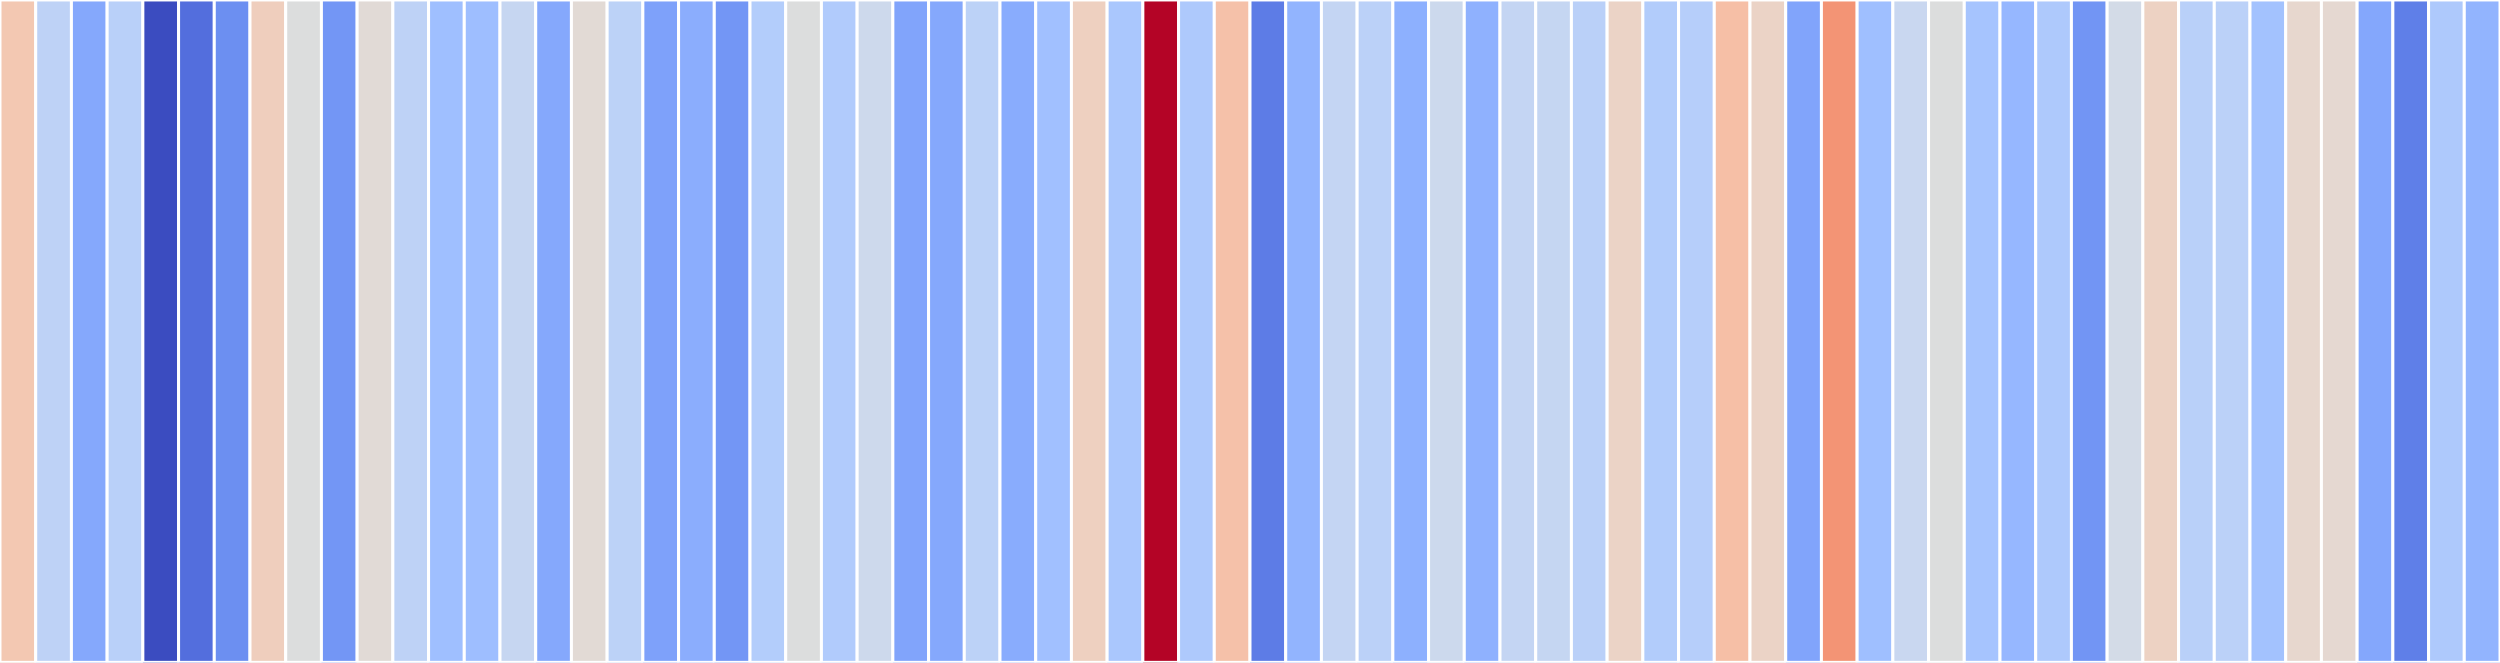
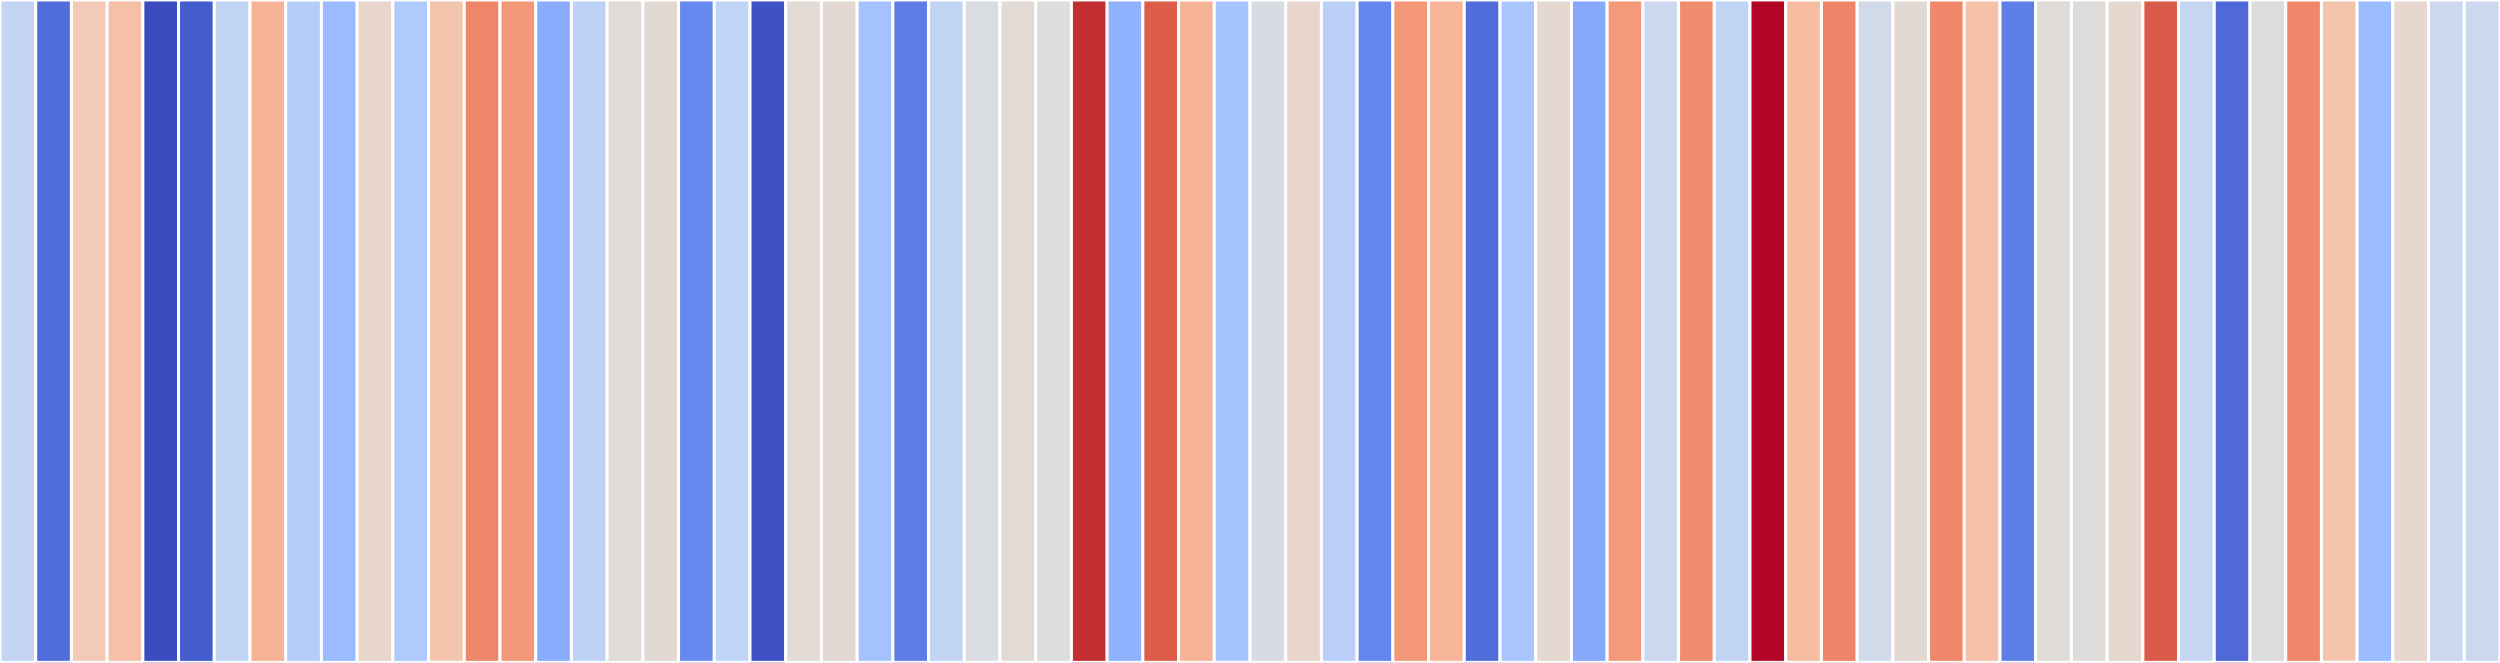
<svg xmlns="http://www.w3.org/2000/svg" width="837pt" height="221.76pt" viewBox="0 0 837 221.76" version="1.1">
  <defs>
    <style type="text/css">*{stroke-linejoin: round; stroke-linecap: butt}</style>
  </defs>
  <g id="figure_1">
    <g id="patch_1">
      <path d="M 0 221.76  L 837 221.76  L 837 0  L 0 0  z " style="fill: #ffffff" />
    </g>
    <g id="axes_1">
      <g id="QuadMesh_1">
-         <path d="M 0 -0  L 11.957 -0  L 11.957 221.76  L 0 221.76  L 0 -0  " clip-path="url(#pe7f53d2774)" style="fill: #f3c8b2; stroke: #ffffff" />
-         <path d="M 11.957 -0  L 23.914 -0  L 23.914 221.76  L 11.957 221.76  L 11.957 -0  " clip-path="url(#pe7f53d2774)" style="fill: #bed2f6; stroke: #ffffff" />
-         <path d="M 23.914 -0  L 35.871 -0  L 35.871 221.76  L 23.914 221.76  L 23.914 -0  " clip-path="url(#pe7f53d2774)" style="fill: #85a8fc; stroke: #ffffff" />
-         <path d="M 35.871 -0  L 47.829 -0  L 47.829 221.76  L 35.871 221.76  L 35.871 -0  " clip-path="url(#pe7f53d2774)" style="fill: #b9d0f9; stroke: #ffffff" />
-         <path d="M 47.829 -0  L 59.786 -0  L 59.786 221.76  L 47.829 221.76  L 47.829 -0  " clip-path="url(#pe7f53d2774)" style="fill: #3b4cc0; stroke: #ffffff" />
-         <path d="M 59.786 -0  L 71.743 -0  L 71.743 221.76  L 59.786 221.76  L 59.786 -0  " clip-path="url(#pe7f53d2774)" style="fill: #536edd; stroke: #ffffff" />
-         <path d="M 71.743 -0  L 83.7 -0  L 83.7 221.76  L 71.743 221.76  L 71.743 -0  " clip-path="url(#pe7f53d2774)" style="fill: #6c8ff1; stroke: #ffffff" />
-         <path d="M 83.7 -0  L 95.657 -0  L 95.657 221.76  L 83.7 221.76  L 83.7 -0  " clip-path="url(#pe7f53d2774)" style="fill: #efcebd; stroke: #ffffff" />
-         <path d="M 95.657 -0  L 107.614 -0  L 107.614 221.76  L 95.657 221.76  L 95.657 -0  " clip-path="url(#pe7f53d2774)" style="fill: #dcdddd; stroke: #ffffff" />
-         <path d="M 107.614 -0  L 119.571 -0  L 119.571 221.76  L 107.614 221.76  L 107.614 -0  " clip-path="url(#pe7f53d2774)" style="fill: #7396f5; stroke: #ffffff" />
-         <path d="M 119.571 -0  L 131.529 -0  L 131.529 221.76  L 119.571 221.76  L 119.571 -0  " clip-path="url(#pe7f53d2774)" style="fill: #e1dad6; stroke: #ffffff" />
-         <path d="M 131.529 -0  L 143.486 -0  L 143.486 221.76  L 131.529 221.76  L 131.529 -0  " clip-path="url(#pe7f53d2774)" style="fill: #bed2f6; stroke: #ffffff" />
-         <path d="M 143.486 -0  L 155.443 -0  L 155.443 221.76  L 143.486 221.76  L 143.486 -0  " clip-path="url(#pe7f53d2774)" style="fill: #9fbfff; stroke: #ffffff" />
-         <path d="M 155.443 -0  L 167.4 -0  L 167.4 221.76  L 155.443 221.76  L 155.443 -0  " clip-path="url(#pe7f53d2774)" style="fill: #9ebeff; stroke: #ffffff" />
-         <path d="M 167.4 -0  L 179.357 -0  L 179.357 221.76  L 167.4 221.76  L 167.4 -0  " clip-path="url(#pe7f53d2774)" style="fill: #c6d6f1; stroke: #ffffff" />
-         <path d="M 179.357 -0  L 191.314 -0  L 191.314 221.76  L 179.357 221.76  L 179.357 -0  " clip-path="url(#pe7f53d2774)" style="fill: #85a8fc; stroke: #ffffff" />
-         <path d="M 191.314 -0  L 203.271 -0  L 203.271 221.76  L 191.314 221.76  L 191.314 -0  " clip-path="url(#pe7f53d2774)" style="fill: #e2dad5; stroke: #ffffff" />
-         <path d="M 203.271 -0  L 215.229 -0  L 215.229 221.76  L 203.271 221.76  L 203.271 -0  " clip-path="url(#pe7f53d2774)" style="fill: #bcd2f7; stroke: #ffffff" />
-         <path d="M 215.229 -0  L 227.186 -0  L 227.186 221.76  L 215.229 221.76  L 215.229 -0  " clip-path="url(#pe7f53d2774)" style="fill: #7ea1fa; stroke: #ffffff" />
-         <path d="M 227.186 -0  L 239.143 -0  L 239.143 221.76  L 227.186 221.76  L 227.186 -0  " clip-path="url(#pe7f53d2774)" style="fill: #8badfd; stroke: #ffffff" />
-         <path d="M 239.143 -0  L 251.1 -0  L 251.1 221.76  L 239.143 221.76  L 239.143 -0  " clip-path="url(#pe7f53d2774)" style="fill: #7396f5; stroke: #ffffff" />
-         <path d="M 251.1 -0  L 263.057 -0  L 263.057 221.76  L 251.1 221.76  L 251.1 -0  " clip-path="url(#pe7f53d2774)" style="fill: #b3cdfb; stroke: #ffffff" />
-         <path d="M 263.057 -0  L 275.014 -0  L 275.014 221.76  L 263.057 221.76  L 263.057 -0  " clip-path="url(#pe7f53d2774)" style="fill: #dcdddd; stroke: #ffffff" />
-         <path d="M 275.014 -0  L 286.971 -0  L 286.971 221.76  L 275.014 221.76  L 275.014 -0  " clip-path="url(#pe7f53d2774)" style="fill: #b1cbfc; stroke: #ffffff" />
-         <path d="M 286.971 -0  L 298.929 -0  L 298.929 221.76  L 286.971 221.76  L 286.971 -0  " clip-path="url(#pe7f53d2774)" style="fill: #cdd9ec; stroke: #ffffff" />
-         <path d="M 298.929 -0  L 310.886 -0  L 310.886 221.76  L 298.929 221.76  L 298.929 -0  " clip-path="url(#pe7f53d2774)" style="fill: #81a4fb; stroke: #ffffff" />
-         <path d="M 310.886 -0  L 322.843 -0  L 322.843 221.76  L 310.886 221.76  L 310.886 -0  " clip-path="url(#pe7f53d2774)" style="fill: #85a8fc; stroke: #ffffff" />
-         <path d="M 322.843 -0  L 334.8 -0  L 334.8 221.76  L 322.843 221.76  L 322.843 -0  " clip-path="url(#pe7f53d2774)" style="fill: #bcd2f7; stroke: #ffffff" />
-         <path d="M 334.8 -0  L 346.757 -0  L 346.757 221.76  L 334.8 221.76  L 334.8 -0  " clip-path="url(#pe7f53d2774)" style="fill: #89acfd; stroke: #ffffff" />
-         <path d="M 346.757 -0  L 358.714 -0  L 358.714 221.76  L 346.757 221.76  L 346.757 -0  " clip-path="url(#pe7f53d2774)" style="fill: #a1c0ff; stroke: #ffffff" />
-         <path d="M 358.714 -0  L 370.671 -0  L 370.671 221.76  L 358.714 221.76  L 358.714 -0  " clip-path="url(#pe7f53d2774)" style="fill: #eed0c0; stroke: #ffffff" />
-         <path d="M 370.671 -0  L 382.629 -0  L 382.629 221.76  L 370.671 221.76  L 370.671 -0  " clip-path="url(#pe7f53d2774)" style="fill: #aac7fd; stroke: #ffffff" />
-         <path d="M 382.629 -0  L 394.586 -0  L 394.586 221.76  L 382.629 221.76  L 382.629 -0  " clip-path="url(#pe7f53d2774)" style="fill: #b40426; stroke: #ffffff" />
-         <path d="M 394.586 -0  L 406.543 -0  L 406.543 221.76  L 394.586 221.76  L 394.586 -0  " clip-path="url(#pe7f53d2774)" style="fill: #aec9fc; stroke: #ffffff" />
-         <path d="M 406.543 -0  L 418.5 -0  L 418.5 221.76  L 406.543 221.76  L 406.543 -0  " clip-path="url(#pe7f53d2774)" style="fill: #f5c1a9; stroke: #ffffff" />
-         <path d="M 418.5 -0  L 430.457 -0  L 430.457 221.76  L 418.5 221.76  L 418.5 -0  " clip-path="url(#pe7f53d2774)" style="fill: #5d7ce6; stroke: #ffffff" />
-         <path d="M 430.457 -0  L 442.414 -0  L 442.414 221.76  L 430.457 221.76  L 430.457 -0  " clip-path="url(#pe7f53d2774)" style="fill: #92b4fe; stroke: #ffffff" />
-         <path d="M 442.414 -0  L 454.371 -0  L 454.371 221.76  L 442.414 221.76  L 442.414 -0  " clip-path="url(#pe7f53d2774)" style="fill: #c4d5f3; stroke: #ffffff" />
-         <path d="M 454.371 -0  L 466.329 -0  L 466.329 221.76  L 454.371 221.76  L 454.371 -0  " clip-path="url(#pe7f53d2774)" style="fill: #bbd1f8; stroke: #ffffff" />
-         <path d="M 466.329 -0  L 478.286 -0  L 478.286 221.76  L 466.329 221.76  L 466.329 -0  " clip-path="url(#pe7f53d2774)" style="fill: #8db0fe; stroke: #ffffff" />
-         <path d="M 478.286 -0  L 490.243 -0  L 490.243 221.76  L 478.286 221.76  L 478.286 -0  " clip-path="url(#pe7f53d2774)" style="fill: #ccd9ed; stroke: #ffffff" />
-         <path d="M 490.243 -0  L 502.2 -0  L 502.2 221.76  L 490.243 221.76  L 490.243 -0  " clip-path="url(#pe7f53d2774)" style="fill: #8fb1fe; stroke: #ffffff" />
-         <path d="M 502.2 -0  L 514.157 -0  L 514.157 221.76  L 502.2 221.76  L 502.2 -0  " clip-path="url(#pe7f53d2774)" style="fill: #c4d5f3; stroke: #ffffff" />
-         <path d="M 514.157 -0  L 526.114 -0  L 526.114 221.76  L 514.157 221.76  L 514.157 -0  " clip-path="url(#pe7f53d2774)" style="fill: #c5d6f2; stroke: #ffffff" />
-         <path d="M 526.114 -0  L 538.071 -0  L 538.071 221.76  L 526.114 221.76  L 526.114 -0  " clip-path="url(#pe7f53d2774)" style="fill: #bad0f8; stroke: #ffffff" />
-         <path d="M 538.071 -0  L 550.029 -0  L 550.029 221.76  L 538.071 221.76  L 538.071 -0  " clip-path="url(#pe7f53d2774)" style="fill: #ebd3c6; stroke: #ffffff" />
-         <path d="M 550.029 -0  L 561.986 -0  L 561.986 221.76  L 550.029 221.76  L 550.029 -0  " clip-path="url(#pe7f53d2774)" style="fill: #b2ccfb; stroke: #ffffff" />
-         <path d="M 561.986 -0  L 573.943 -0  L 573.943 221.76  L 561.986 221.76  L 561.986 -0  " clip-path="url(#pe7f53d2774)" style="fill: #b6cefa; stroke: #ffffff" />
-         <path d="M 573.943 -0  L 585.9 -0  L 585.9 221.76  L 573.943 221.76  L 573.943 -0  " clip-path="url(#pe7f53d2774)" style="fill: #f6bfa6; stroke: #ffffff" />
-         <path d="M 585.9 -0  L 597.857 -0  L 597.857 221.76  L 585.9 221.76  L 585.9 -0  " clip-path="url(#pe7f53d2774)" style="fill: #ebd3c6; stroke: #ffffff" />
-         <path d="M 597.857 -0  L 609.814 -0  L 609.814 221.76  L 597.857 221.76  L 597.857 -0  " clip-path="url(#pe7f53d2774)" style="fill: #81a4fb; stroke: #ffffff" />
-         <path d="M 609.814 -0  L 621.771 -0  L 621.771 221.76  L 609.814 221.76  L 609.814 -0  " clip-path="url(#pe7f53d2774)" style="fill: #f39475; stroke: #ffffff" />
-         <path d="M 621.771 -0  L 633.729 -0  L 633.729 221.76  L 621.771 221.76  L 621.771 -0  " clip-path="url(#pe7f53d2774)" style="fill: #9fbfff; stroke: #ffffff" />
-         <path d="M 633.729 -0  L 645.686 -0  L 645.686 221.76  L 633.729 221.76  L 633.729 -0  " clip-path="url(#pe7f53d2774)" style="fill: #c9d7f0; stroke: #ffffff" />
-         <path d="M 645.686 -0  L 657.643 -0  L 657.643 221.76  L 645.686 221.76  L 645.686 -0  " clip-path="url(#pe7f53d2774)" style="fill: #dcdddd; stroke: #ffffff" />
-         <path d="M 657.643 -0  L 669.6 -0  L 669.6 221.76  L 657.643 221.76  L 657.643 -0  " clip-path="url(#pe7f53d2774)" style="fill: #a6c4fe; stroke: #ffffff" />
-         <path d="M 669.6 -0  L 681.557 -0  L 681.557 221.76  L 669.6 221.76  L 669.6 -0  " clip-path="url(#pe7f53d2774)" style="fill: #96b7ff; stroke: #ffffff" />
-         <path d="M 681.557 -0  L 693.514 -0  L 693.514 221.76  L 681.557 221.76  L 681.557 -0  " clip-path="url(#pe7f53d2774)" style="fill: #aec9fc; stroke: #ffffff" />
-         <path d="M 693.514 -0  L 705.471 -0  L 705.471 221.76  L 693.514 221.76  L 693.514 -0  " clip-path="url(#pe7f53d2774)" style="fill: #7295f4; stroke: #ffffff" />
-         <path d="M 705.471 -0  L 717.429 -0  L 717.429 221.76  L 705.471 221.76  L 705.471 -0  " clip-path="url(#pe7f53d2774)" style="fill: #d3dbe7; stroke: #ffffff" />
-         <path d="M 717.429 -0  L 729.386 -0  L 729.386 221.76  L 717.429 221.76  L 717.429 -0  " clip-path="url(#pe7f53d2774)" style="fill: #edd2c3; stroke: #ffffff" />
-         <path d="M 729.386 -0  L 741.343 -0  L 741.343 221.76  L 729.386 221.76  L 729.386 -0  " clip-path="url(#pe7f53d2774)" style="fill: #b9d0f9; stroke: #ffffff" />
-         <path d="M 741.343 -0  L 753.3 -0  L 753.3 221.76  L 741.343 221.76  L 741.343 -0  " clip-path="url(#pe7f53d2774)" style="fill: #bbd1f8; stroke: #ffffff" />
-         <path d="M 753.3 -0  L 765.257 -0  L 765.257 221.76  L 753.3 221.76  L 753.3 -0  " clip-path="url(#pe7f53d2774)" style="fill: #a3c2fe; stroke: #ffffff" />
-         <path d="M 765.257 -0  L 777.214 -0  L 777.214 221.76  L 765.257 221.76  L 765.257 -0  " clip-path="url(#pe7f53d2774)" style="fill: #e7d7ce; stroke: #ffffff" />
-         <path d="M 777.214 -0  L 789.171 -0  L 789.171 221.76  L 777.214 221.76  L 777.214 -0  " clip-path="url(#pe7f53d2774)" style="fill: #e5d8d1; stroke: #ffffff" />
-         <path d="M 789.171 -0  L 801.129 -0  L 801.129 221.76  L 789.171 221.76  L 789.171 -0  " clip-path="url(#pe7f53d2774)" style="fill: #84a7fc; stroke: #ffffff" />
-         <path d="M 801.129 -0  L 813.086 -0  L 813.086 221.76  L 801.129 221.76  L 801.129 -0  " clip-path="url(#pe7f53d2774)" style="fill: #5f7fe8; stroke: #ffffff" />
-         <path d="M 813.086 -0  L 825.043 -0  L 825.043 221.76  L 813.086 221.76  L 813.086 -0  " clip-path="url(#pe7f53d2774)" style="fill: #aec9fc; stroke: #ffffff" />
-         <path d="M 825.043 -0  L 837 -0  L 837 221.76  L 825.043 221.76  L 825.043 -0  " clip-path="url(#pe7f53d2774)" style="fill: #92b4fe; stroke: #ffffff" />
+         <path d="M 0 -0  L 11.957 -0  L 11.957 221.76  L 0 221.76  L 0 -0  " clip-path="url(#pe00abbdfe9)" style="fill: #c4d5f3; stroke: #ffffff" />
+         <path d="M 11.957 -0  L 23.914 -0  L 23.914 221.76  L 11.957 221.76  L 11.957 -0  " clip-path="url(#pe00abbdfe9)" style="fill: #516ddb; stroke: #ffffff" />
+         <path d="M 23.914 -0  L 35.871 -0  L 35.871 221.76  L 23.914 221.76  L 23.914 -0  " clip-path="url(#pe00abbdfe9)" style="fill: #f2cab5; stroke: #ffffff" />
+         <path d="M 35.871 -0  L 47.829 -0  L 47.829 221.76  L 35.871 221.76  L 35.871 -0  " clip-path="url(#pe00abbdfe9)" style="fill: #f5c0a7; stroke: #ffffff" />
+         <path d="M 47.829 -0  L 59.786 -0  L 59.786 221.76  L 47.829 221.76  L 47.829 -0  " clip-path="url(#pe00abbdfe9)" style="fill: #3b4cc0; stroke: #ffffff" />
+         <path d="M 59.786 -0  L 71.743 -0  L 71.743 221.76  L 59.786 221.76  L 59.786 -0  " clip-path="url(#pe00abbdfe9)" style="fill: #455cce; stroke: #ffffff" />
+         <path d="M 71.743 -0  L 83.7 -0  L 83.7 221.76  L 71.743 221.76  L 71.743 -0  " clip-path="url(#pe00abbdfe9)" style="fill: #c1d4f4; stroke: #ffffff" />
+         <path d="M 83.7 -0  L 95.657 -0  L 95.657 221.76  L 83.7 221.76  L 83.7 -0  " clip-path="url(#pe00abbdfe9)" style="fill: #f7b396; stroke: #ffffff" />
+         <path d="M 95.657 -0  L 107.614 -0  L 107.614 221.76  L 95.657 221.76  L 95.657 -0  " clip-path="url(#pe00abbdfe9)" style="fill: #b5cdfa; stroke: #ffffff" />
+         <path d="M 107.614 -0  L 119.571 -0  L 119.571 221.76  L 107.614 221.76  L 107.614 -0  " clip-path="url(#pe00abbdfe9)" style="fill: #9abbff; stroke: #ffffff" />
+         <path d="M 119.571 -0  L 131.529 -0  L 131.529 221.76  L 119.571 221.76  L 119.571 -0  " clip-path="url(#pe00abbdfe9)" style="fill: #e8d6cc; stroke: #ffffff" />
+         <path d="M 131.529 -0  L 143.486 -0  L 143.486 221.76  L 131.529 221.76  L 131.529 -0  " clip-path="url(#pe00abbdfe9)" style="fill: #afcafc; stroke: #ffffff" />
+         <path d="M 143.486 -0  L 155.443 -0  L 155.443 221.76  L 143.486 221.76  L 143.486 -0  " clip-path="url(#pe00abbdfe9)" style="fill: #f4c5ad; stroke: #ffffff" />
+         <path d="M 155.443 -0  L 167.4 -0  L 167.4 221.76  L 155.443 221.76  L 155.443 -0  " clip-path="url(#pe00abbdfe9)" style="fill: #ee8669; stroke: #ffffff" />
+         <path d="M 167.4 -0  L 179.357 -0  L 179.357 221.76  L 167.4 221.76  L 167.4 -0  " clip-path="url(#pe00abbdfe9)" style="fill: #f4987a; stroke: #ffffff" />
+         <path d="M 179.357 -0  L 191.314 -0  L 191.314 221.76  L 179.357 221.76  L 179.357 -0  " clip-path="url(#pe00abbdfe9)" style="fill: #89acfd; stroke: #ffffff" />
+         <path d="M 191.314 -0  L 203.271 -0  L 203.271 221.76  L 191.314 221.76  L 191.314 -0  " clip-path="url(#pe00abbdfe9)" style="fill: #bed2f6; stroke: #ffffff" />
+         <path d="M 203.271 -0  L 215.229 -0  L 215.229 221.76  L 203.271 221.76  L 203.271 -0  " clip-path="url(#pe00abbdfe9)" style="fill: #dfdbd9; stroke: #ffffff" />
+         <path d="M 215.229 -0  L 227.186 -0  L 227.186 221.76  L 215.229 221.76  L 215.229 -0  " clip-path="url(#pe00abbdfe9)" style="fill: #e3d9d3; stroke: #ffffff" />
+         <path d="M 227.186 -0  L 239.143 -0  L 239.143 221.76  L 227.186 221.76  L 227.186 -0  " clip-path="url(#pe00abbdfe9)" style="fill: #6788ee; stroke: #ffffff" />
+         <path d="M 239.143 -0  L 251.1 -0  L 251.1 221.76  L 239.143 221.76  L 239.143 -0  " clip-path="url(#pe00abbdfe9)" style="fill: #c0d4f5; stroke: #ffffff" />
+         <path d="M 251.1 -0  L 263.057 -0  L 263.057 221.76  L 251.1 221.76  L 251.1 -0  " clip-path="url(#pe00abbdfe9)" style="fill: #3e51c5; stroke: #ffffff" />
+         <path d="M 263.057 -0  L 275.014 -0  L 275.014 221.76  L 263.057 221.76  L 263.057 -0  " clip-path="url(#pe00abbdfe9)" style="fill: #e2dad5; stroke: #ffffff" />
+         <path d="M 275.014 -0  L 286.971 -0  L 286.971 221.76  L 275.014 221.76  L 275.014 -0  " clip-path="url(#pe00abbdfe9)" style="fill: #e4d9d2; stroke: #ffffff" />
+         <path d="M 286.971 -0  L 298.929 -0  L 298.929 221.76  L 286.971 221.76  L 286.971 -0  " clip-path="url(#pe00abbdfe9)" style="fill: #a3c2fe; stroke: #ffffff" />
+         <path d="M 298.929 -0  L 310.886 -0  L 310.886 221.76  L 298.929 221.76  L 298.929 -0  " clip-path="url(#pe00abbdfe9)" style="fill: #5e7de7; stroke: #ffffff" />
+         <path d="M 310.886 -0  L 322.843 -0  L 322.843 221.76  L 310.886 221.76  L 310.886 -0  " clip-path="url(#pe00abbdfe9)" style="fill: #c1d4f4; stroke: #ffffff" />
+         <path d="M 322.843 -0  L 334.8 -0  L 334.8 221.76  L 322.843 221.76  L 322.843 -0  " clip-path="url(#pe00abbdfe9)" style="fill: #d9dce1; stroke: #ffffff" />
+         <path d="M 334.8 -0  L 346.757 -0  L 346.757 221.76  L 334.8 221.76  L 334.8 -0  " clip-path="url(#pe00abbdfe9)" style="fill: #e2dad5; stroke: #ffffff" />
+         <path d="M 346.757 -0  L 358.714 -0  L 358.714 221.76  L 346.757 221.76  L 346.757 -0  " clip-path="url(#pe00abbdfe9)" style="fill: #dcdddd; stroke: #ffffff" />
+         <path d="M 358.714 -0  L 370.671 -0  L 370.671 221.76  L 358.714 221.76  L 358.714 -0  " clip-path="url(#pe00abbdfe9)" style="fill: #c32e31; stroke: #ffffff" />
+         <path d="M 370.671 -0  L 382.629 -0  L 382.629 221.76  L 370.671 221.76  L 370.671 -0  " clip-path="url(#pe00abbdfe9)" style="fill: #90b2fe; stroke: #ffffff" />
+         <path d="M 382.629 -0  L 394.586 -0  L 394.586 221.76  L 382.629 221.76  L 382.629 -0  " clip-path="url(#pe00abbdfe9)" style="fill: #dc5d4a; stroke: #ffffff" />
+         <path d="M 394.586 -0  L 406.543 -0  L 406.543 221.76  L 394.586 221.76  L 394.586 -0  " clip-path="url(#pe00abbdfe9)" style="fill: #f7b396; stroke: #ffffff" />
+         <path d="M 406.543 -0  L 418.5 -0  L 418.5 221.76  L 406.543 221.76  L 406.543 -0  " clip-path="url(#pe00abbdfe9)" style="fill: #a5c3fe; stroke: #ffffff" />
+         <path d="M 418.5 -0  L 430.457 -0  L 430.457 221.76  L 418.5 221.76  L 418.5 -0  " clip-path="url(#pe00abbdfe9)" style="fill: #d7dce3; stroke: #ffffff" />
+         <path d="M 430.457 -0  L 442.414 -0  L 442.414 221.76  L 430.457 221.76  L 430.457 -0  " clip-path="url(#pe00abbdfe9)" style="fill: #e8d6cc; stroke: #ffffff" />
+         <path d="M 442.414 -0  L 454.371 -0  L 454.371 221.76  L 442.414 221.76  L 442.414 -0  " clip-path="url(#pe00abbdfe9)" style="fill: #bad0f8; stroke: #ffffff" />
+         <path d="M 454.371 -0  L 466.329 -0  L 466.329 221.76  L 454.371 221.76  L 454.371 -0  " clip-path="url(#pe00abbdfe9)" style="fill: #6485ec; stroke: #ffffff" />
+         <path d="M 466.329 -0  L 478.286 -0  L 478.286 221.76  L 466.329 221.76  L 466.329 -0  " clip-path="url(#pe00abbdfe9)" style="fill: #f39778; stroke: #ffffff" />
+         <path d="M 478.286 -0  L 490.243 -0  L 490.243 221.76  L 478.286 221.76  L 478.286 -0  " clip-path="url(#pe00abbdfe9)" style="fill: #f7b599; stroke: #ffffff" />
+         <path d="M 490.243 -0  L 502.2 -0  L 502.2 221.76  L 490.243 221.76  L 490.243 -0  " clip-path="url(#pe00abbdfe9)" style="fill: #516ddb; stroke: #ffffff" />
+         <path d="M 502.2 -0  L 514.157 -0  L 514.157 221.76  L 502.2 221.76  L 502.2 -0  " clip-path="url(#pe00abbdfe9)" style="fill: #aac7fd; stroke: #ffffff" />
+         <path d="M 514.157 -0  L 526.114 -0  L 526.114 221.76  L 514.157 221.76  L 514.157 -0  " clip-path="url(#pe00abbdfe9)" style="fill: #e5d8d1; stroke: #ffffff" />
+         <path d="M 526.114 -0  L 538.071 -0  L 538.071 221.76  L 526.114 221.76  L 526.114 -0  " clip-path="url(#pe00abbdfe9)" style="fill: #86a9fc; stroke: #ffffff" />
+         <path d="M 538.071 -0  L 550.029 -0  L 550.029 221.76  L 538.071 221.76  L 538.071 -0  " clip-path="url(#pe00abbdfe9)" style="fill: #f49a7b; stroke: #ffffff" />
+         <path d="M 550.029 -0  L 561.986 -0  L 561.986 221.76  L 550.029 221.76  L 550.029 -0  " clip-path="url(#pe00abbdfe9)" style="fill: #cbd8ee; stroke: #ffffff" />
+         <path d="M 561.986 -0  L 573.943 -0  L 573.943 221.76  L 561.986 221.76  L 561.986 -0  " clip-path="url(#pe00abbdfe9)" style="fill: #f08b6e; stroke: #ffffff" />
+         <path d="M 573.943 -0  L 585.9 -0  L 585.9 221.76  L 573.943 221.76  L 573.943 -0  " clip-path="url(#pe00abbdfe9)" style="fill: #c1d4f4; stroke: #ffffff" />
+         <path d="M 585.9 -0  L 597.857 -0  L 597.857 221.76  L 585.9 221.76  L 585.9 -0  " clip-path="url(#pe00abbdfe9)" style="fill: #b40426; stroke: #ffffff" />
+         <path d="M 597.857 -0  L 609.814 -0  L 609.814 221.76  L 597.857 221.76  L 597.857 -0  " clip-path="url(#pe00abbdfe9)" style="fill: #f6bda2; stroke: #ffffff" />
+         <path d="M 609.814 -0  L 621.771 -0  L 621.771 221.76  L 609.814 221.76  L 609.814 -0  " clip-path="url(#pe00abbdfe9)" style="fill: #ee8468; stroke: #ffffff" />
+         <path d="M 621.771 -0  L 633.729 -0  L 633.729 221.76  L 621.771 221.76  L 621.771 -0  " clip-path="url(#pe00abbdfe9)" style="fill: #d1dae9; stroke: #ffffff" />
+         <path d="M 633.729 -0  L 645.686 -0  L 645.686 221.76  L 633.729 221.76  L 633.729 -0  " clip-path="url(#pe00abbdfe9)" style="fill: #e3d9d3; stroke: #ffffff" />
+         <path d="M 645.686 -0  L 657.643 -0  L 657.643 221.76  L 645.686 221.76  L 645.686 -0  " clip-path="url(#pe00abbdfe9)" style="fill: #ef886b; stroke: #ffffff" />
+         <path d="M 657.643 -0  L 669.6 -0  L 669.6 221.76  L 657.643 221.76  L 657.643 -0  " clip-path="url(#pe00abbdfe9)" style="fill: #f5c1a9; stroke: #ffffff" />
+         <path d="M 669.6 -0  L 681.557 -0  L 681.557 221.76  L 669.6 221.76  L 669.6 -0  " clip-path="url(#pe00abbdfe9)" style="fill: #5f7fe8; stroke: #ffffff" />
+         <path d="M 681.557 -0  L 693.514 -0  L 693.514 221.76  L 681.557 221.76  L 681.557 -0  " clip-path="url(#pe00abbdfe9)" style="fill: #dfdbd9; stroke: #ffffff" />
+         <path d="M 693.514 -0  L 705.471 -0  L 705.471 221.76  L 693.514 221.76  L 693.514 -0  " clip-path="url(#pe00abbdfe9)" style="fill: #dedcdb; stroke: #ffffff" />
+         <path d="M 705.471 -0  L 717.429 -0  L 717.429 221.76  L 705.471 221.76  L 705.471 -0  " clip-path="url(#pe00abbdfe9)" style="fill: #e6d7cf; stroke: #ffffff" />
+         <path d="M 717.429 -0  L 729.386 -0  L 729.386 221.76  L 717.429 221.76  L 717.429 -0  " clip-path="url(#pe00abbdfe9)" style="fill: #da5a49; stroke: #ffffff" />
+         <path d="M 729.386 -0  L 741.343 -0  L 741.343 221.76  L 729.386 221.76  L 729.386 -0  " clip-path="url(#pe00abbdfe9)" style="fill: #c5d6f2; stroke: #ffffff" />
+         <path d="M 741.343 -0  L 753.3 -0  L 753.3 221.76  L 741.343 221.76  L 741.343 -0  " clip-path="url(#pe00abbdfe9)" style="fill: #4f69d9; stroke: #ffffff" />
+         <path d="M 753.3 -0  L 765.257 -0  L 765.257 221.76  L 753.3 221.76  L 753.3 -0  " clip-path="url(#pe00abbdfe9)" style="fill: #dddcdc; stroke: #ffffff" />
+         <path d="M 765.257 -0  L 777.214 -0  L 777.214 221.76  L 765.257 221.76  L 765.257 -0  " clip-path="url(#pe00abbdfe9)" style="fill: #ef886b; stroke: #ffffff" />
+         <path d="M 777.214 -0  L 789.171 -0  L 789.171 221.76  L 777.214 221.76  L 777.214 -0  " clip-path="url(#pe00abbdfe9)" style="fill: #f4c5ad; stroke: #ffffff" />
+         <path d="M 789.171 -0  L 801.129 -0  L 801.129 221.76  L 789.171 221.76  L 789.171 -0  " clip-path="url(#pe00abbdfe9)" style="fill: #9bbcff; stroke: #ffffff" />
+         <path d="M 801.129 -0  L 813.086 -0  L 813.086 221.76  L 801.129 221.76  L 801.129 -0  " clip-path="url(#pe00abbdfe9)" style="fill: #e7d7ce; stroke: #ffffff" />
+         <path d="M 813.086 -0  L 825.043 -0  L 825.043 221.76  L 813.086 221.76  L 813.086 -0  " clip-path="url(#pe00abbdfe9)" style="fill: #cbd8ee; stroke: #ffffff" />
+         <path d="M 825.043 -0  L 837 -0  L 837 221.76  L 825.043 221.76  L 825.043 -0  " clip-path="url(#pe00abbdfe9)" style="fill: #cbd8ee; stroke: #ffffff" />
      </g>
    </g>
  </g>
  <defs>
-     <clipPath id="pe7f53d2774">
+     <clipPath id="pe00abbdfe9">
      <rect x="0" y="-0" width="837" height="221.76" />
    </clipPath>
  </defs>
</svg>
